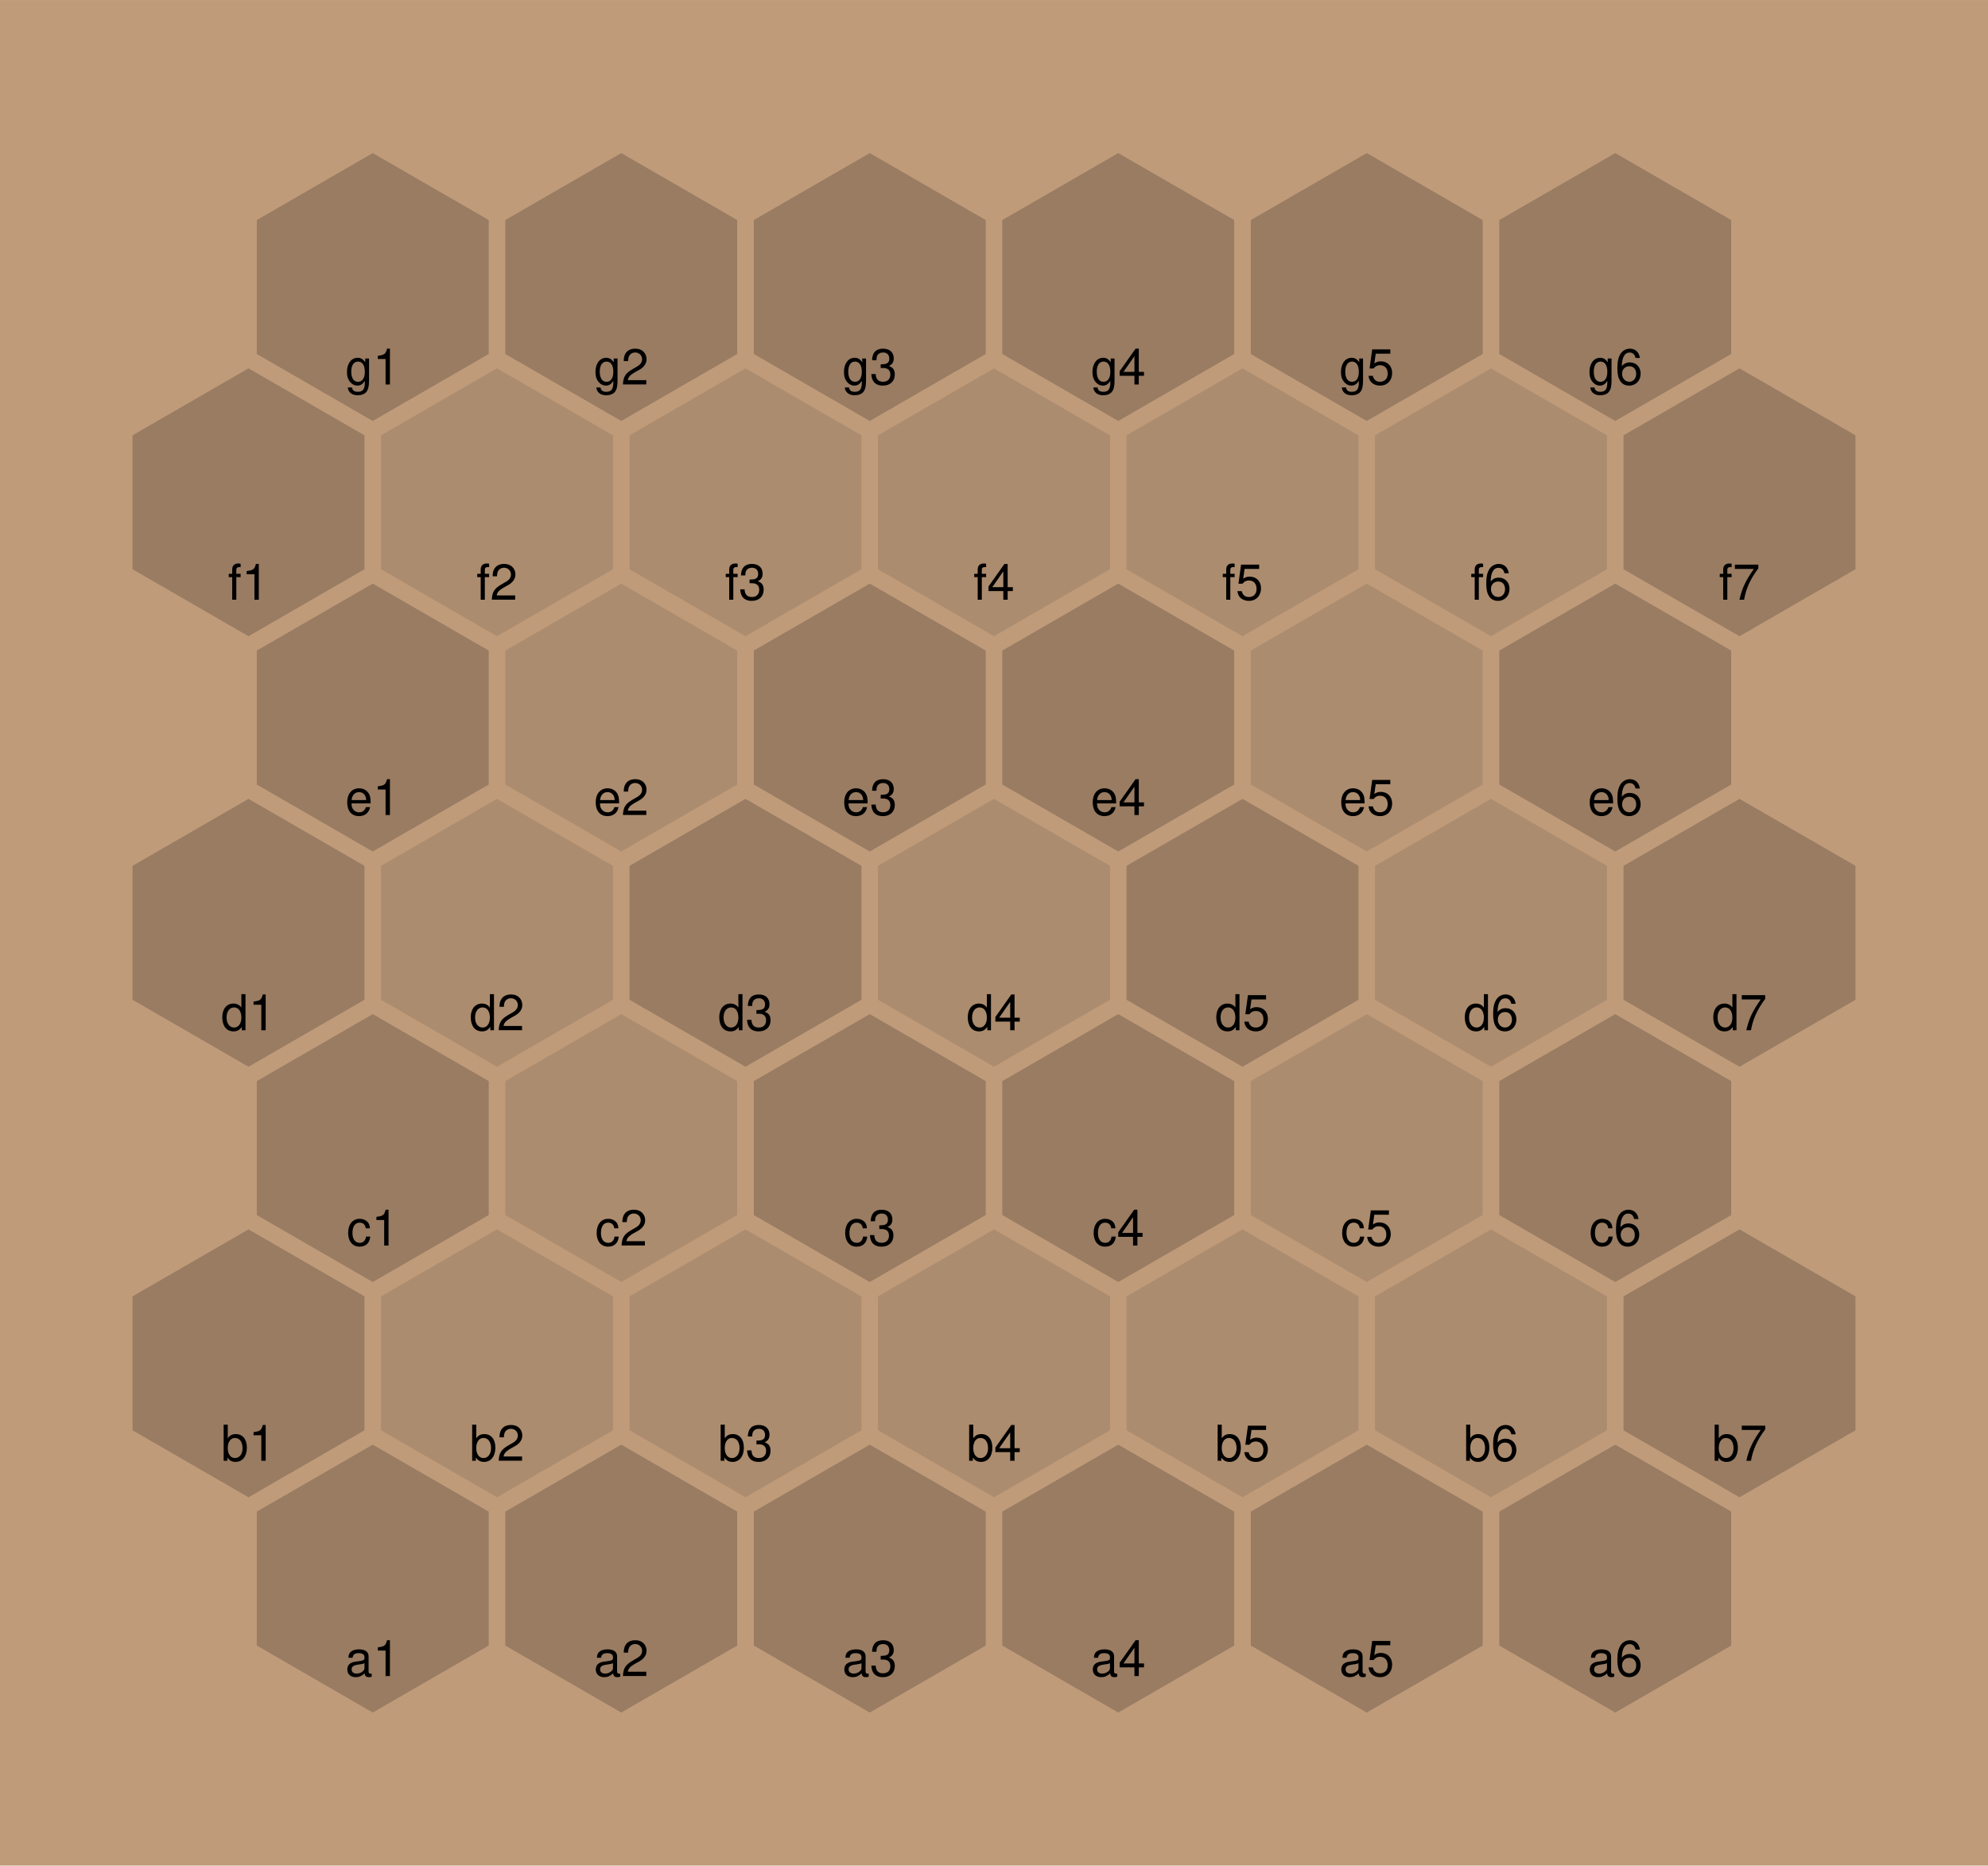
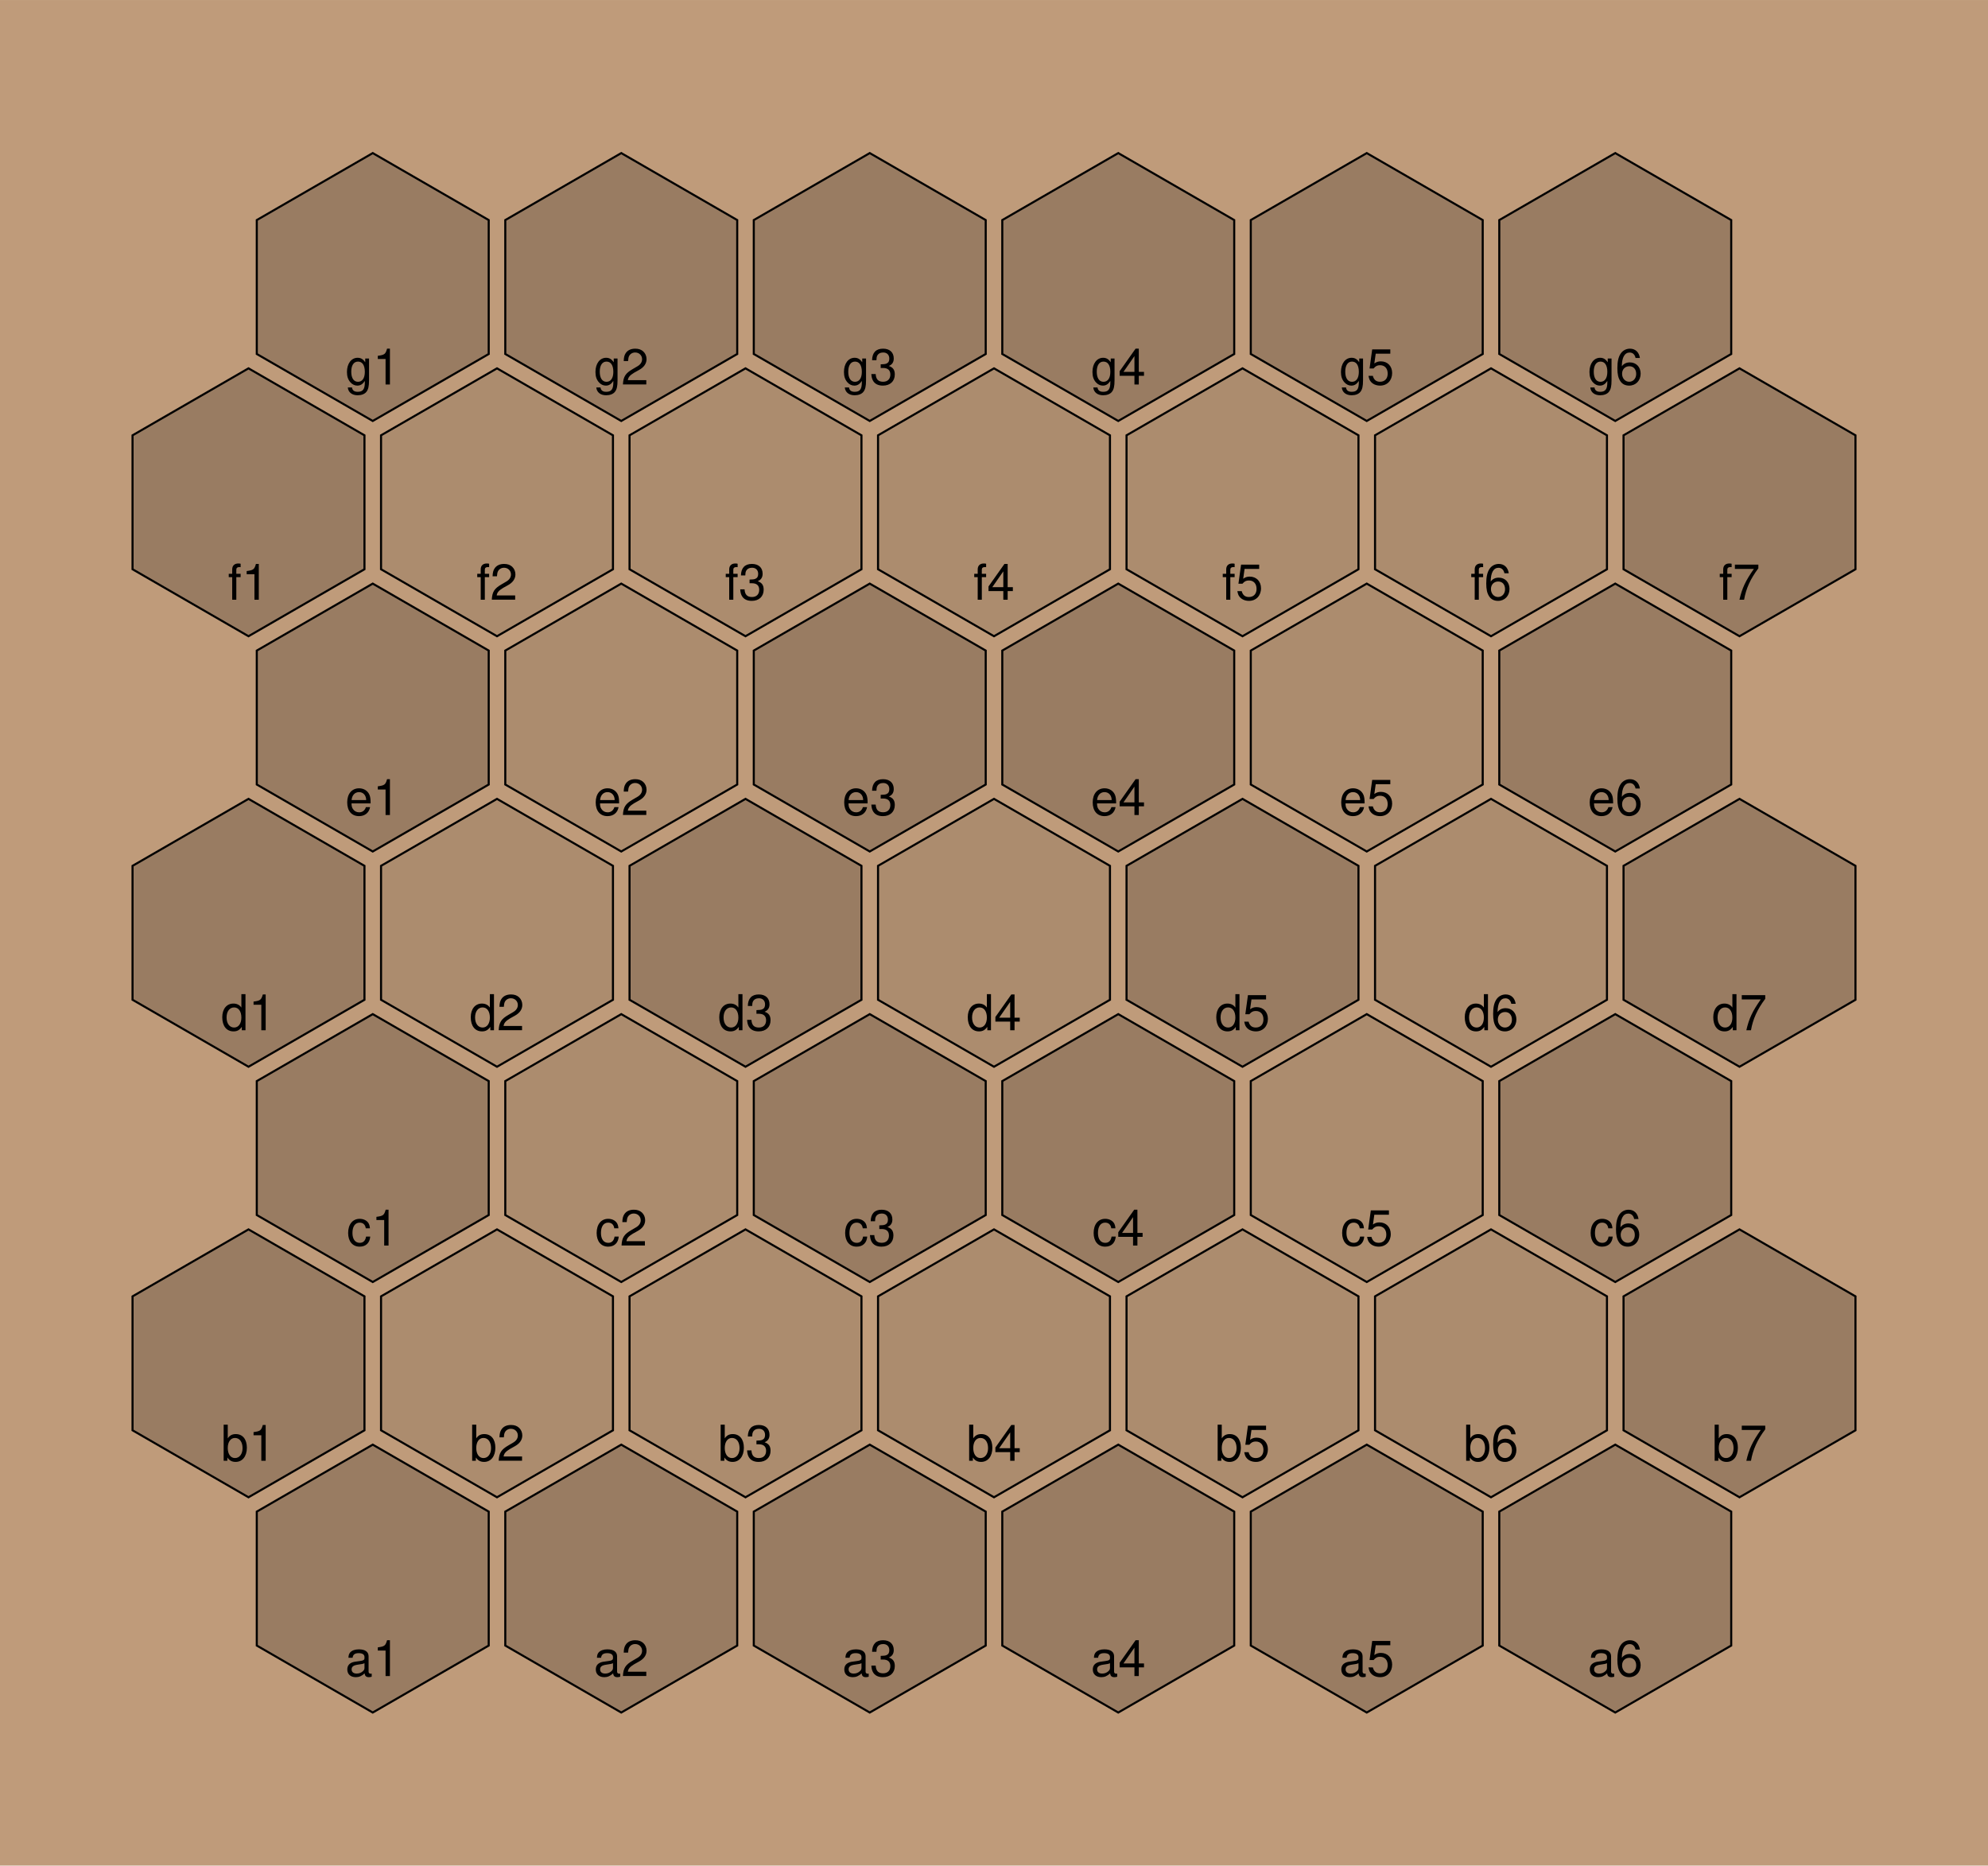
<svg xmlns="http://www.w3.org/2000/svg" width="24.0cm" height="22.517cm" viewBox="-2048.0 -1921.422 4096 3842.843">
  <defs>
</defs>
  <rect x="-2048.0" y="-1921.422" width="4096" height="3842.843" fill="#BF9B7A" />
-   <path d="M-1041.067,1192.267 L-1280,1054.319 L-1518.933,1192.267 L-1518.933,1468.163 L-1280,1606.111 L-1041.067,1468.163 Z" fill-opacity="0.2" stroke-width="4.267" />
+   <path d="M-1041.067,1192.267 L-1280,1054.319 L-1518.933,1192.267 L-1518.933,1468.163 L-1280,1606.111 L-1041.067,1468.163 Z" fill-opacity="0.2" stroke="black" stroke-width="4.267" />
  <text x="-1280" y="1507.577" font-size="102" font-family="Helvetica" fill="black" text-anchor="middle" dominant-baseline="central">a1</text>
-   <path d="M-529.067,1192.267 L-768,1054.319 L-1006.933,1192.267 L-1006.933,1468.163 L-768,1606.111 L-529.067,1468.163 Z" fill-opacity="0.2" stroke-width="4.267" />
+   <path d="M-529.067,1192.267 L-768,1054.319 L-1006.933,1192.267 L-1006.933,1468.163 L-768,1606.111 L-529.067,1468.163 Z" fill-opacity="0.2" stroke="black" stroke-width="4.267" />
  <text x="-768" y="1507.577" font-size="102" font-family="Helvetica" fill="black" text-anchor="middle" dominant-baseline="central">a2</text>
-   <path d="M-17.067,1192.267 L-256,1054.319 L-494.933,1192.267 L-494.933,1468.163 L-256,1606.111 L-17.067,1468.163 Z" fill-opacity="0.2" stroke-width="4.267" />
+   <path d="M-17.067,1192.267 L-256,1054.319 L-494.933,1192.267 L-494.933,1468.163 L-256,1606.111 L-17.067,1468.163 Z" fill-opacity="0.2" stroke="black" stroke-width="4.267" />
  <text x="-256" y="1507.577" font-size="102" font-family="Helvetica" fill="black" text-anchor="middle" dominant-baseline="central">a3</text>
-   <path d="M494.933,1192.267 L256,1054.319 L17.067,1192.267 L17.067,1468.163 L256,1606.111 L494.933,1468.163 Z" fill-opacity="0.2" stroke-width="4.267" />
+   <path d="M494.933,1192.267 L256,1054.319 L17.067,1192.267 L17.067,1468.163 L256,1606.111 L494.933,1468.163 Z" fill-opacity="0.2" stroke="black" stroke-width="4.267" />
  <text x="256" y="1507.577" font-size="102" font-family="Helvetica" fill="black" text-anchor="middle" dominant-baseline="central">a4</text>
-   <path d="M1006.933,1192.267 L768,1054.319 L529.067,1192.267 L529.067,1468.163 L768,1606.111 L1006.933,1468.163 Z" fill-opacity="0.2" stroke-width="4.267" />
+   <path d="M1006.933,1192.267 L768,1054.319 L529.067,1192.267 L529.067,1468.163 L768,1606.111 L1006.933,1468.163 Z" fill-opacity="0.2" stroke="black" stroke-width="4.267" />
  <text x="768" y="1507.577" font-size="102" font-family="Helvetica" fill="black" text-anchor="middle" dominant-baseline="central">a5</text>
-   <path d="M1518.933,1192.267 L1280,1054.319 L1041.067,1192.267 L1041.067,1468.163 L1280,1606.111 L1518.933,1468.163 Z" fill-opacity="0.2" stroke-width="4.267" />
+   <path d="M1518.933,1192.267 L1280,1054.319 L1041.067,1192.267 L1041.067,1468.163 L1280,1606.111 L1518.933,1468.163 Z" fill-opacity="0.2" stroke="black" stroke-width="4.267" />
  <text x="1280" y="1507.577" font-size="102" font-family="Helvetica" fill="black" text-anchor="middle" dominant-baseline="central">a6</text>
-   <path d="M-1297.067,748.862 L-1536.0,610.914 L-1774.933,748.862 L-1774.933,1024.758 L-1536.0,1162.706 L-1297.067,1024.758 Z" fill-opacity="0.2" stroke-width="4.267" />
+   <path d="M-1297.067,748.862 L-1536.0,610.914 L-1774.933,748.862 L-1774.933,1024.758 L-1536.0,1162.706 L-1297.067,1024.758 Z" fill-opacity="0.2" stroke="black" stroke-width="4.267" />
  <text x="-1536.0" y="1064.172" font-size="102" font-family="Helvetica" fill="black" text-anchor="middle" dominant-baseline="central">b1</text>
-   <path d="M-785.067,748.862 L-1024.0,610.914 L-1262.933,748.862 L-1262.933,1024.758 L-1024.0,1162.706 L-785.067,1024.758 Z" fill-opacity="0.1" stroke-width="4.267" />
+   <path d="M-785.067,748.862 L-1024.0,610.914 L-1262.933,748.862 L-1262.933,1024.758 L-1024.0,1162.706 L-785.067,1024.758 Z" fill-opacity="0.1" stroke="black" stroke-width="4.267" />
  <text x="-1024.0" y="1064.172" font-size="102" font-family="Helvetica" fill="black" text-anchor="middle" dominant-baseline="central">b2</text>
-   <path d="M-273.067,748.862 L-512,610.914 L-750.933,748.862 L-750.933,1024.758 L-512,1162.706 L-273.067,1024.758 Z" fill-opacity="0.1" stroke-width="4.267" />
+   <path d="M-273.067,748.862 L-512,610.914 L-750.933,748.862 L-750.933,1024.758 L-512,1162.706 L-273.067,1024.758 Z" fill-opacity="0.1" stroke="black" stroke-width="4.267" />
  <text x="-512" y="1064.172" font-size="102" font-family="Helvetica" fill="black" text-anchor="middle" dominant-baseline="central">b3</text>
-   <path d="M238.933,748.862 L-9.679305258566017e-14,610.914 L-238.933,748.862 L-238.933,1024.758 L-1.6436819312948358e-13,1162.706 L238.933,1024.758 Z" fill-opacity="0.1" stroke-width="4.267" />
+   <path d="M238.933,748.862 L-9.679305258566017e-14,610.914 L-238.933,748.862 L-238.933,1024.758 L-1.6436819312948358e-13,1162.706 L238.933,1024.758 Z" fill-opacity="0.1" stroke="black" stroke-width="4.267" />
  <text x="-1.1368683772161603e-13" y="1064.172" font-size="102" font-family="Helvetica" fill="black" text-anchor="middle" dominant-baseline="central">b4</text>
-   <path d="M750.933,748.862 L512,610.914 L273.067,748.862 L273.067,1024.758 L512,1162.706 L750.933,1024.758 Z" fill-opacity="0.1" stroke-width="4.267" />
+   <path d="M750.933,748.862 L512,610.914 L273.067,748.862 L273.067,1024.758 L512,1162.706 L750.933,1024.758 Z" fill-opacity="0.1" stroke="black" stroke-width="4.267" />
  <text x="512" y="1064.172" font-size="102" font-family="Helvetica" fill="black" text-anchor="middle" dominant-baseline="central">b5</text>
-   <path d="M1262.933,748.862 L1024,610.914 L785.067,748.862 L785.067,1024.758 L1024,1162.706 L1262.933,1024.758 Z" fill-opacity="0.1" stroke-width="4.267" />
+   <path d="M1262.933,748.862 L1024,610.914 L785.067,748.862 L785.067,1024.758 L1024,1162.706 L1262.933,1024.758 Z" fill-opacity="0.1" stroke="black" stroke-width="4.267" />
  <text x="1024" y="1064.172" font-size="102" font-family="Helvetica" fill="black" text-anchor="middle" dominant-baseline="central">b6</text>
-   <path d="M1774.933,748.862 L1536.0,610.914 L1297.067,748.862 L1297.067,1024.758 L1536.0,1162.706 L1774.933,1024.758 Z" fill-opacity="0.2" stroke-width="4.267" />
+   <path d="M1774.933,748.862 L1536.0,610.914 L1297.067,748.862 L1297.067,1024.758 L1536.0,1162.706 L1774.933,1024.758 Z" fill-opacity="0.2" stroke="black" stroke-width="4.267" />
  <text x="1536.0" y="1064.172" font-size="102" font-family="Helvetica" fill="black" text-anchor="middle" dominant-baseline="central">b7</text>
-   <path d="M-1041.067,305.457 L-1280.0,167.509 L-1518.933,305.457 L-1518.933,581.353 L-1280.0,719.301 L-1041.067,581.353 Z" fill-opacity="0.2" stroke-width="4.267" />
+   <path d="M-1041.067,305.457 L-1280.0,167.509 L-1518.933,305.457 L-1518.933,581.353 L-1280.0,719.301 L-1041.067,581.353 Z" fill-opacity="0.2" stroke="black" stroke-width="4.267" />
  <text x="-1280.0" y="620.767" font-size="102" font-family="Helvetica" fill="black" text-anchor="middle" dominant-baseline="central">c1</text>
-   <path d="M-529.067,305.457 L-768.0,167.509 L-1006.933,305.457 L-1006.933,581.353 L-768.0,719.301 L-529.067,581.353 Z" fill-opacity="0.1" stroke-width="4.267" />
+   <path d="M-529.067,305.457 L-768.0,167.509 L-1006.933,305.457 L-1006.933,581.353 L-768.0,719.301 L-529.067,581.353 Z" fill-opacity="0.1" stroke="black" stroke-width="4.267" />
  <text x="-768.0" y="620.767" font-size="102" font-family="Helvetica" fill="black" text-anchor="middle" dominant-baseline="central">c2</text>
-   <path d="M-17.067,305.457 L-256,167.509 L-494.933,305.457 L-494.933,581.353 L-256,719.301 L-17.067,581.353 Z" fill-opacity="0.2" stroke-width="4.267" />
+   <path d="M-17.067,305.457 L-256,167.509 L-494.933,305.457 L-494.933,581.353 L-256,719.301 L-17.067,581.353 Z" fill-opacity="0.2" stroke="black" stroke-width="4.267" />
  <text x="-256" y="620.767" font-size="102" font-family="Helvetica" fill="black" text-anchor="middle" dominant-baseline="central">c3</text>
-   <path d="M494.933,305.457 L256,167.509 L17.067,305.457 L17.067,581.353 L256,719.301 L494.933,581.353 Z" fill-opacity="0.2" stroke-width="4.267" />
+   <path d="M494.933,305.457 L256,167.509 L17.067,305.457 L17.067,581.353 L256,719.301 L494.933,581.353 Z" fill-opacity="0.2" stroke="black" stroke-width="4.267" />
  <text x="256" y="620.767" font-size="102" font-family="Helvetica" fill="black" text-anchor="middle" dominant-baseline="central">c4</text>
-   <path d="M1006.933,305.457 L768.0,167.509 L529.067,305.457 L529.067,581.353 L768.0,719.301 L1006.933,581.353 Z" fill-opacity="0.1" stroke-width="4.267" />
+   <path d="M1006.933,305.457 L768.0,167.509 L529.067,305.457 L529.067,581.353 L768.0,719.301 L1006.933,581.353 Z" fill-opacity="0.1" stroke="black" stroke-width="4.267" />
  <text x="768.0" y="620.767" font-size="102" font-family="Helvetica" fill="black" text-anchor="middle" dominant-baseline="central">c5</text>
-   <path d="M1518.933,305.457 L1280.0,167.509 L1041.067,305.457 L1041.067,581.353 L1280.0,719.301 L1518.933,581.353 Z" fill-opacity="0.2" stroke-width="4.267" />
+   <path d="M1518.933,305.457 L1280.0,167.509 L1041.067,305.457 L1041.067,581.353 L1280.0,719.301 L1518.933,581.353 Z" fill-opacity="0.2" stroke="black" stroke-width="4.267" />
  <text x="1280.0" y="620.767" font-size="102" font-family="Helvetica" fill="black" text-anchor="middle" dominant-baseline="central">c6</text>
-   <path d="M-1297.067,-137.948 L-1536.0,-275.896 L-1774.933,-137.948 L-1774.933,137.948 L-1536.0,275.896 L-1297.067,137.948 Z" fill-opacity="0.2" stroke-width="4.267" />
+   <path d="M-1297.067,-137.948 L-1536.0,-275.896 L-1774.933,-137.948 L-1774.933,137.948 L-1536.0,275.896 L-1297.067,137.948 Z" fill-opacity="0.2" stroke="black" stroke-width="4.267" />
  <text x="-1536.0" y="177.362" font-size="102" font-family="Helvetica" fill="black" text-anchor="middle" dominant-baseline="central">d1</text>
-   <path d="M-785.067,-137.948 L-1024.0,-275.896 L-1262.933,-137.948 L-1262.933,137.948 L-1024.0,275.896 L-785.067,137.948 Z" fill-opacity="0.1" stroke-width="4.267" />
+   <path d="M-785.067,-137.948 L-1024.0,-275.896 L-1262.933,-137.948 L-1262.933,137.948 L-1024.0,275.896 L-785.067,137.948 Z" fill-opacity="0.1" stroke="black" stroke-width="4.267" />
  <text x="-1024.0" y="177.362" font-size="102" font-family="Helvetica" fill="black" text-anchor="middle" dominant-baseline="central">d2</text>
-   <path d="M-273.067,-137.948 L-512.0,-275.896 L-750.933,-137.948 L-750.933,137.948 L-512.0,275.896 L-273.067,137.948 Z" fill-opacity="0.2" stroke-width="4.267" />
+   <path d="M-273.067,-137.948 L-512.0,-275.896 L-750.933,-137.948 L-750.933,137.948 L-512.0,275.896 L-273.067,137.948 Z" fill-opacity="0.2" stroke="black" stroke-width="4.267" />
  <text x="-512.0" y="177.362" font-size="102" font-family="Helvetica" fill="black" text-anchor="middle" dominant-baseline="central">d3</text>
-   <path d="M238.933,-137.948 L1.6893785135955852e-14,-275.896 L-238.933,-137.948 L-238.933,137.948 L-5.0681355407867556e-14,275.896 L238.933,137.948 Z" fill-opacity="0.1" stroke-width="4.267" />
+   <path d="M238.933,-137.948 L1.6893785135955852e-14,-275.896 L-238.933,-137.948 L-238.933,137.948 L-5.0681355407867556e-14,275.896 L238.933,137.948 Z" fill-opacity="0.1" stroke="black" stroke-width="4.267" />
  <text x="0.0" y="177.362" font-size="102" font-family="Helvetica" fill="black" text-anchor="middle" dominant-baseline="central">d4</text>
-   <path d="M750.933,-137.948 L512.0,-275.896 L273.067,-137.948 L273.067,137.948 L512,275.896 L750.933,137.948 Z" fill-opacity="0.2" stroke-width="4.267" />
+   <path d="M750.933,-137.948 L512.0,-275.896 L273.067,-137.948 L273.067,137.948 L512,275.896 L750.933,137.948 Z" fill-opacity="0.2" stroke="black" stroke-width="4.267" />
  <text x="512.0" y="177.362" font-size="102" font-family="Helvetica" fill="black" text-anchor="middle" dominant-baseline="central">d5</text>
-   <path d="M1262.933,-137.948 L1024.0,-275.896 L785.067,-137.948 L785.067,137.948 L1024.0,275.896 L1262.933,137.948 Z" fill-opacity="0.1" stroke-width="4.267" />
+   <path d="M1262.933,-137.948 L1024.0,-275.896 L785.067,-137.948 L785.067,137.948 L1024.0,275.896 L1262.933,137.948 Z" fill-opacity="0.1" stroke="black" stroke-width="4.267" />
  <text x="1024.0" y="177.362" font-size="102" font-family="Helvetica" fill="black" text-anchor="middle" dominant-baseline="central">d6</text>
-   <path d="M1774.933,-137.948 L1536.0,-275.896 L1297.067,-137.948 L1297.067,137.948 L1536.0,275.896 L1774.933,137.948 Z" fill-opacity="0.2" stroke-width="4.267" />
+   <path d="M1774.933,-137.948 L1536.0,-275.896 L1297.067,-137.948 L1297.067,137.948 L1536.0,275.896 L1774.933,137.948 Z" fill-opacity="0.2" stroke="black" stroke-width="4.267" />
  <text x="1536.0" y="177.362" font-size="102" font-family="Helvetica" fill="black" text-anchor="middle" dominant-baseline="central">d7</text>
-   <path d="M-1041.067,-581.353 L-1280.0,-719.301 L-1518.933,-581.353 L-1518.933,-305.457 L-1280.0,-167.509 L-1041.067,-305.457 Z" fill-opacity="0.2" stroke-width="4.267" />
+   <path d="M-1041.067,-581.353 L-1280.0,-719.301 L-1518.933,-581.353 L-1518.933,-305.457 L-1280.0,-167.509 L-1041.067,-305.457 Z" fill-opacity="0.2" stroke="black" stroke-width="4.267" />
  <text x="-1280.0" y="-266.043" font-size="102" font-family="Helvetica" fill="black" text-anchor="middle" dominant-baseline="central">e1</text>
-   <path d="M-529.067,-581.353 L-768.0,-719.301 L-1006.933,-581.353 L-1006.933,-305.457 L-768.0,-167.509 L-529.067,-305.457 Z" fill-opacity="0.1" stroke-width="4.267" />
+   <path d="M-529.067,-581.353 L-768.0,-719.301 L-1006.933,-581.353 L-1006.933,-305.457 L-768.0,-167.509 L-529.067,-305.457 Z" fill-opacity="0.1" stroke="black" stroke-width="4.267" />
  <text x="-768.0" y="-266.043" font-size="102" font-family="Helvetica" fill="black" text-anchor="middle" dominant-baseline="central">e2</text>
-   <path d="M-17.067,-581.353 L-256,-719.301 L-494.933,-581.353 L-494.933,-305.457 L-256.0,-167.509 L-17.067,-305.457 Z" fill-opacity="0.2" stroke-width="4.267" />
+   <path d="M-17.067,-581.353 L-256,-719.301 L-494.933,-581.353 L-494.933,-305.457 L-256.0,-167.509 L-17.067,-305.457 Z" fill-opacity="0.2" stroke="black" stroke-width="4.267" />
  <text x="-256" y="-266.043" font-size="102" font-family="Helvetica" fill="black" text-anchor="middle" dominant-baseline="central">e3</text>
-   <path d="M494.933,-581.353 L256,-719.301 L17.067,-581.353 L17.067,-305.457 L256.0,-167.509 L494.933,-305.457 Z" fill-opacity="0.2" stroke-width="4.267" />
+   <path d="M494.933,-581.353 L256,-719.301 L17.067,-581.353 L17.067,-305.457 L256.0,-167.509 L494.933,-305.457 Z" fill-opacity="0.2" stroke="black" stroke-width="4.267" />
  <text x="256" y="-266.043" font-size="102" font-family="Helvetica" fill="black" text-anchor="middle" dominant-baseline="central">e4</text>
-   <path d="M1006.933,-581.353 L768.0,-719.301 L529.067,-581.353 L529.067,-305.457 L768.0,-167.509 L1006.933,-305.457 Z" fill-opacity="0.1" stroke-width="4.267" />
+   <path d="M1006.933,-581.353 L768.0,-719.301 L529.067,-581.353 L529.067,-305.457 L768.0,-167.509 L1006.933,-305.457 Z" fill-opacity="0.1" stroke="black" stroke-width="4.267" />
  <text x="768.0" y="-266.043" font-size="102" font-family="Helvetica" fill="black" text-anchor="middle" dominant-baseline="central">e5</text>
-   <path d="M1518.933,-581.353 L1280.0,-719.301 L1041.067,-581.353 L1041.067,-305.457 L1280.0,-167.509 L1518.933,-305.457 Z" fill-opacity="0.2" stroke-width="4.267" />
+   <path d="M1518.933,-581.353 L1280.0,-719.301 L1041.067,-581.353 L1041.067,-305.457 L1280.0,-167.509 L1518.933,-305.457 Z" fill-opacity="0.2" stroke="black" stroke-width="4.267" />
  <text x="1280.0" y="-266.043" font-size="102" font-family="Helvetica" fill="black" text-anchor="middle" dominant-baseline="central">e6</text>
-   <path d="M-1297.067,-1024.758 L-1536.0,-1162.706 L-1774.933,-1024.758 L-1774.933,-748.862 L-1536.0,-610.914 L-1297.067,-748.862 Z" fill-opacity="0.2" stroke-width="4.267" />
+   <path d="M-1297.067,-1024.758 L-1536.0,-1162.706 L-1774.933,-1024.758 L-1774.933,-748.862 L-1536.0,-610.914 L-1297.067,-748.862 Z" fill-opacity="0.2" stroke="black" stroke-width="4.267" />
  <text x="-1536.0" y="-709.448" font-size="102" font-family="Helvetica" fill="black" text-anchor="middle" dominant-baseline="central">f1</text>
-   <path d="M-785.067,-1024.758 L-1024,-1162.706 L-1262.933,-1024.758 L-1262.933,-748.862 L-1024,-610.914 L-785.067,-748.862 Z" fill-opacity="0.1" stroke-width="4.267" />
+   <path d="M-785.067,-1024.758 L-1024,-1162.706 L-1262.933,-1024.758 L-1262.933,-748.862 L-1024,-610.914 L-785.067,-748.862 Z" fill-opacity="0.1" stroke="black" stroke-width="4.267" />
  <text x="-1024" y="-709.448" font-size="102" font-family="Helvetica" fill="black" text-anchor="middle" dominant-baseline="central">f2</text>
-   <path d="M-273.067,-1024.758 L-512,-1162.706 L-750.933,-1024.758 L-750.933,-748.862 L-512,-610.914 L-273.067,-748.862 Z" fill-opacity="0.1" stroke-width="4.267" />
+   <path d="M-273.067,-1024.758 L-512,-1162.706 L-750.933,-1024.758 L-750.933,-748.862 L-512,-610.914 L-273.067,-748.862 Z" fill-opacity="0.1" stroke="black" stroke-width="4.267" />
  <text x="-512" y="-709.448" font-size="102" font-family="Helvetica" fill="black" text-anchor="middle" dominant-baseline="central">f3</text>
-   <path d="M238.933,-1024.758 L1.305806228575719e-13,-1162.706 L-238.933,-1024.758 L-238.933,-748.862 L6.300548231374848e-14,-610.914 L238.933,-748.862 Z" fill-opacity="0.1" stroke-width="4.267" />
+   <path d="M238.933,-1024.758 L1.305806228575719e-13,-1162.706 L-238.933,-1024.758 L-238.933,-748.862 L6.300548231374848e-14,-610.914 L238.933,-748.862 Z" fill-opacity="0.1" stroke="black" stroke-width="4.267" />
  <text x="1.1368683772161603e-13" y="-709.448" font-size="102" font-family="Helvetica" fill="black" text-anchor="middle" dominant-baseline="central">f4</text>
-   <path d="M750.933,-1024.758 L512,-1162.706 L273.067,-1024.758 L273.067,-748.862 L512,-610.914 L750.933,-748.862 Z" fill-opacity="0.1" stroke-width="4.267" />
+   <path d="M750.933,-1024.758 L512,-1162.706 L273.067,-1024.758 L273.067,-748.862 L512,-610.914 L750.933,-748.862 Z" fill-opacity="0.1" stroke="black" stroke-width="4.267" />
  <text x="512" y="-709.448" font-size="102" font-family="Helvetica" fill="black" text-anchor="middle" dominant-baseline="central">f5</text>
-   <path d="M1262.933,-1024.758 L1024.0,-1162.706 L785.067,-1024.758 L785.067,-748.862 L1024.0,-610.914 L1262.933,-748.862 Z" fill-opacity="0.1" stroke-width="4.267" />
+   <path d="M1262.933,-1024.758 L1024.0,-1162.706 L785.067,-1024.758 L785.067,-748.862 L1024.0,-610.914 L1262.933,-748.862 Z" fill-opacity="0.1" stroke="black" stroke-width="4.267" />
  <text x="1024.0" y="-709.448" font-size="102" font-family="Helvetica" fill="black" text-anchor="middle" dominant-baseline="central">f6</text>
-   <path d="M1774.933,-1024.758 L1536.0,-1162.706 L1297.067,-1024.758 L1297.067,-748.862 L1536.0,-610.914 L1774.933,-748.862 Z" fill-opacity="0.2" stroke-width="4.267" />
+   <path d="M1774.933,-1024.758 L1536.0,-1162.706 L1297.067,-1024.758 L1297.067,-748.862 L1536.0,-610.914 L1774.933,-748.862 Z" fill-opacity="0.2" stroke="black" stroke-width="4.267" />
  <text x="1536.0" y="-709.448" font-size="102" font-family="Helvetica" fill="black" text-anchor="middle" dominant-baseline="central">f7</text>
-   <path d="M-1041.067,-1468.163 L-1280,-1606.111 L-1518.933,-1468.163 L-1518.933,-1192.267 L-1280,-1054.319 L-1041.067,-1192.267 Z" fill-opacity="0.2" stroke-width="4.267" />
+   <path d="M-1041.067,-1468.163 L-1280,-1606.111 L-1518.933,-1468.163 L-1518.933,-1192.267 L-1280,-1054.319 L-1041.067,-1192.267 Z" fill-opacity="0.2" stroke="black" stroke-width="4.267" />
  <text x="-1280" y="-1152.853" font-size="102" font-family="Helvetica" fill="black" text-anchor="middle" dominant-baseline="central">g1</text>
-   <path d="M-529.067,-1468.163 L-768,-1606.111 L-1006.933,-1468.163 L-1006.933,-1192.267 L-768,-1054.319 L-529.067,-1192.267 Z" fill-opacity="0.2" stroke-width="4.267" />
+   <path d="M-529.067,-1468.163 L-768,-1606.111 L-1006.933,-1468.163 L-1006.933,-1192.267 L-768,-1054.319 L-529.067,-1192.267 Z" fill-opacity="0.2" stroke="black" stroke-width="4.267" />
  <text x="-768" y="-1152.853" font-size="102" font-family="Helvetica" fill="black" text-anchor="middle" dominant-baseline="central">g2</text>
-   <path d="M-17.067,-1468.163 L-256,-1606.111 L-494.933,-1468.163 L-494.933,-1192.267 L-256,-1054.319 L-17.067,-1192.267 Z" fill-opacity="0.2" stroke-width="4.267" />
+   <path d="M-17.067,-1468.163 L-256,-1606.111 L-494.933,-1468.163 L-494.933,-1192.267 L-256,-1054.319 L-17.067,-1192.267 Z" fill-opacity="0.2" stroke="black" stroke-width="4.267" />
  <text x="-256" y="-1152.853" font-size="102" font-family="Helvetica" fill="black" text-anchor="middle" dominant-baseline="central">g3</text>
-   <path d="M494.933,-1468.163 L256,-1606.111 L17.067,-1468.163 L17.067,-1192.267 L256,-1054.319 L494.933,-1192.267 Z" fill-opacity="0.2" stroke-width="4.267" />
+   <path d="M494.933,-1468.163 L256,-1606.111 L17.067,-1468.163 L17.067,-1192.267 L256,-1054.319 L494.933,-1192.267 Z" fill-opacity="0.2" stroke="black" stroke-width="4.267" />
  <text x="256" y="-1152.853" font-size="102" font-family="Helvetica" fill="black" text-anchor="middle" dominant-baseline="central">g4</text>
-   <path d="M1006.933,-1468.163 L768,-1606.111 L529.067,-1468.163 L529.067,-1192.267 L768,-1054.319 L1006.933,-1192.267 Z" fill-opacity="0.2" stroke-width="4.267" />
+   <path d="M1006.933,-1468.163 L768,-1606.111 L529.067,-1468.163 L529.067,-1192.267 L768,-1054.319 L1006.933,-1192.267 Z" fill-opacity="0.2" stroke="black" stroke-width="4.267" />
  <text x="768" y="-1152.853" font-size="102" font-family="Helvetica" fill="black" text-anchor="middle" dominant-baseline="central">g5</text>
-   <path d="M1518.933,-1468.163 L1280,-1606.111 L1041.067,-1468.163 L1041.067,-1192.267 L1280,-1054.319 L1518.933,-1192.267 Z" fill-opacity="0.2" stroke-width="4.267" />
+   <path d="M1518.933,-1468.163 L1280,-1606.111 L1041.067,-1468.163 L1041.067,-1192.267 L1280,-1054.319 L1518.933,-1192.267 Z" fill-opacity="0.2" stroke="black" stroke-width="4.267" />
  <text x="1280" y="-1152.853" font-size="102" font-family="Helvetica" fill="black" text-anchor="middle" dominant-baseline="central">g6</text>
</svg>
